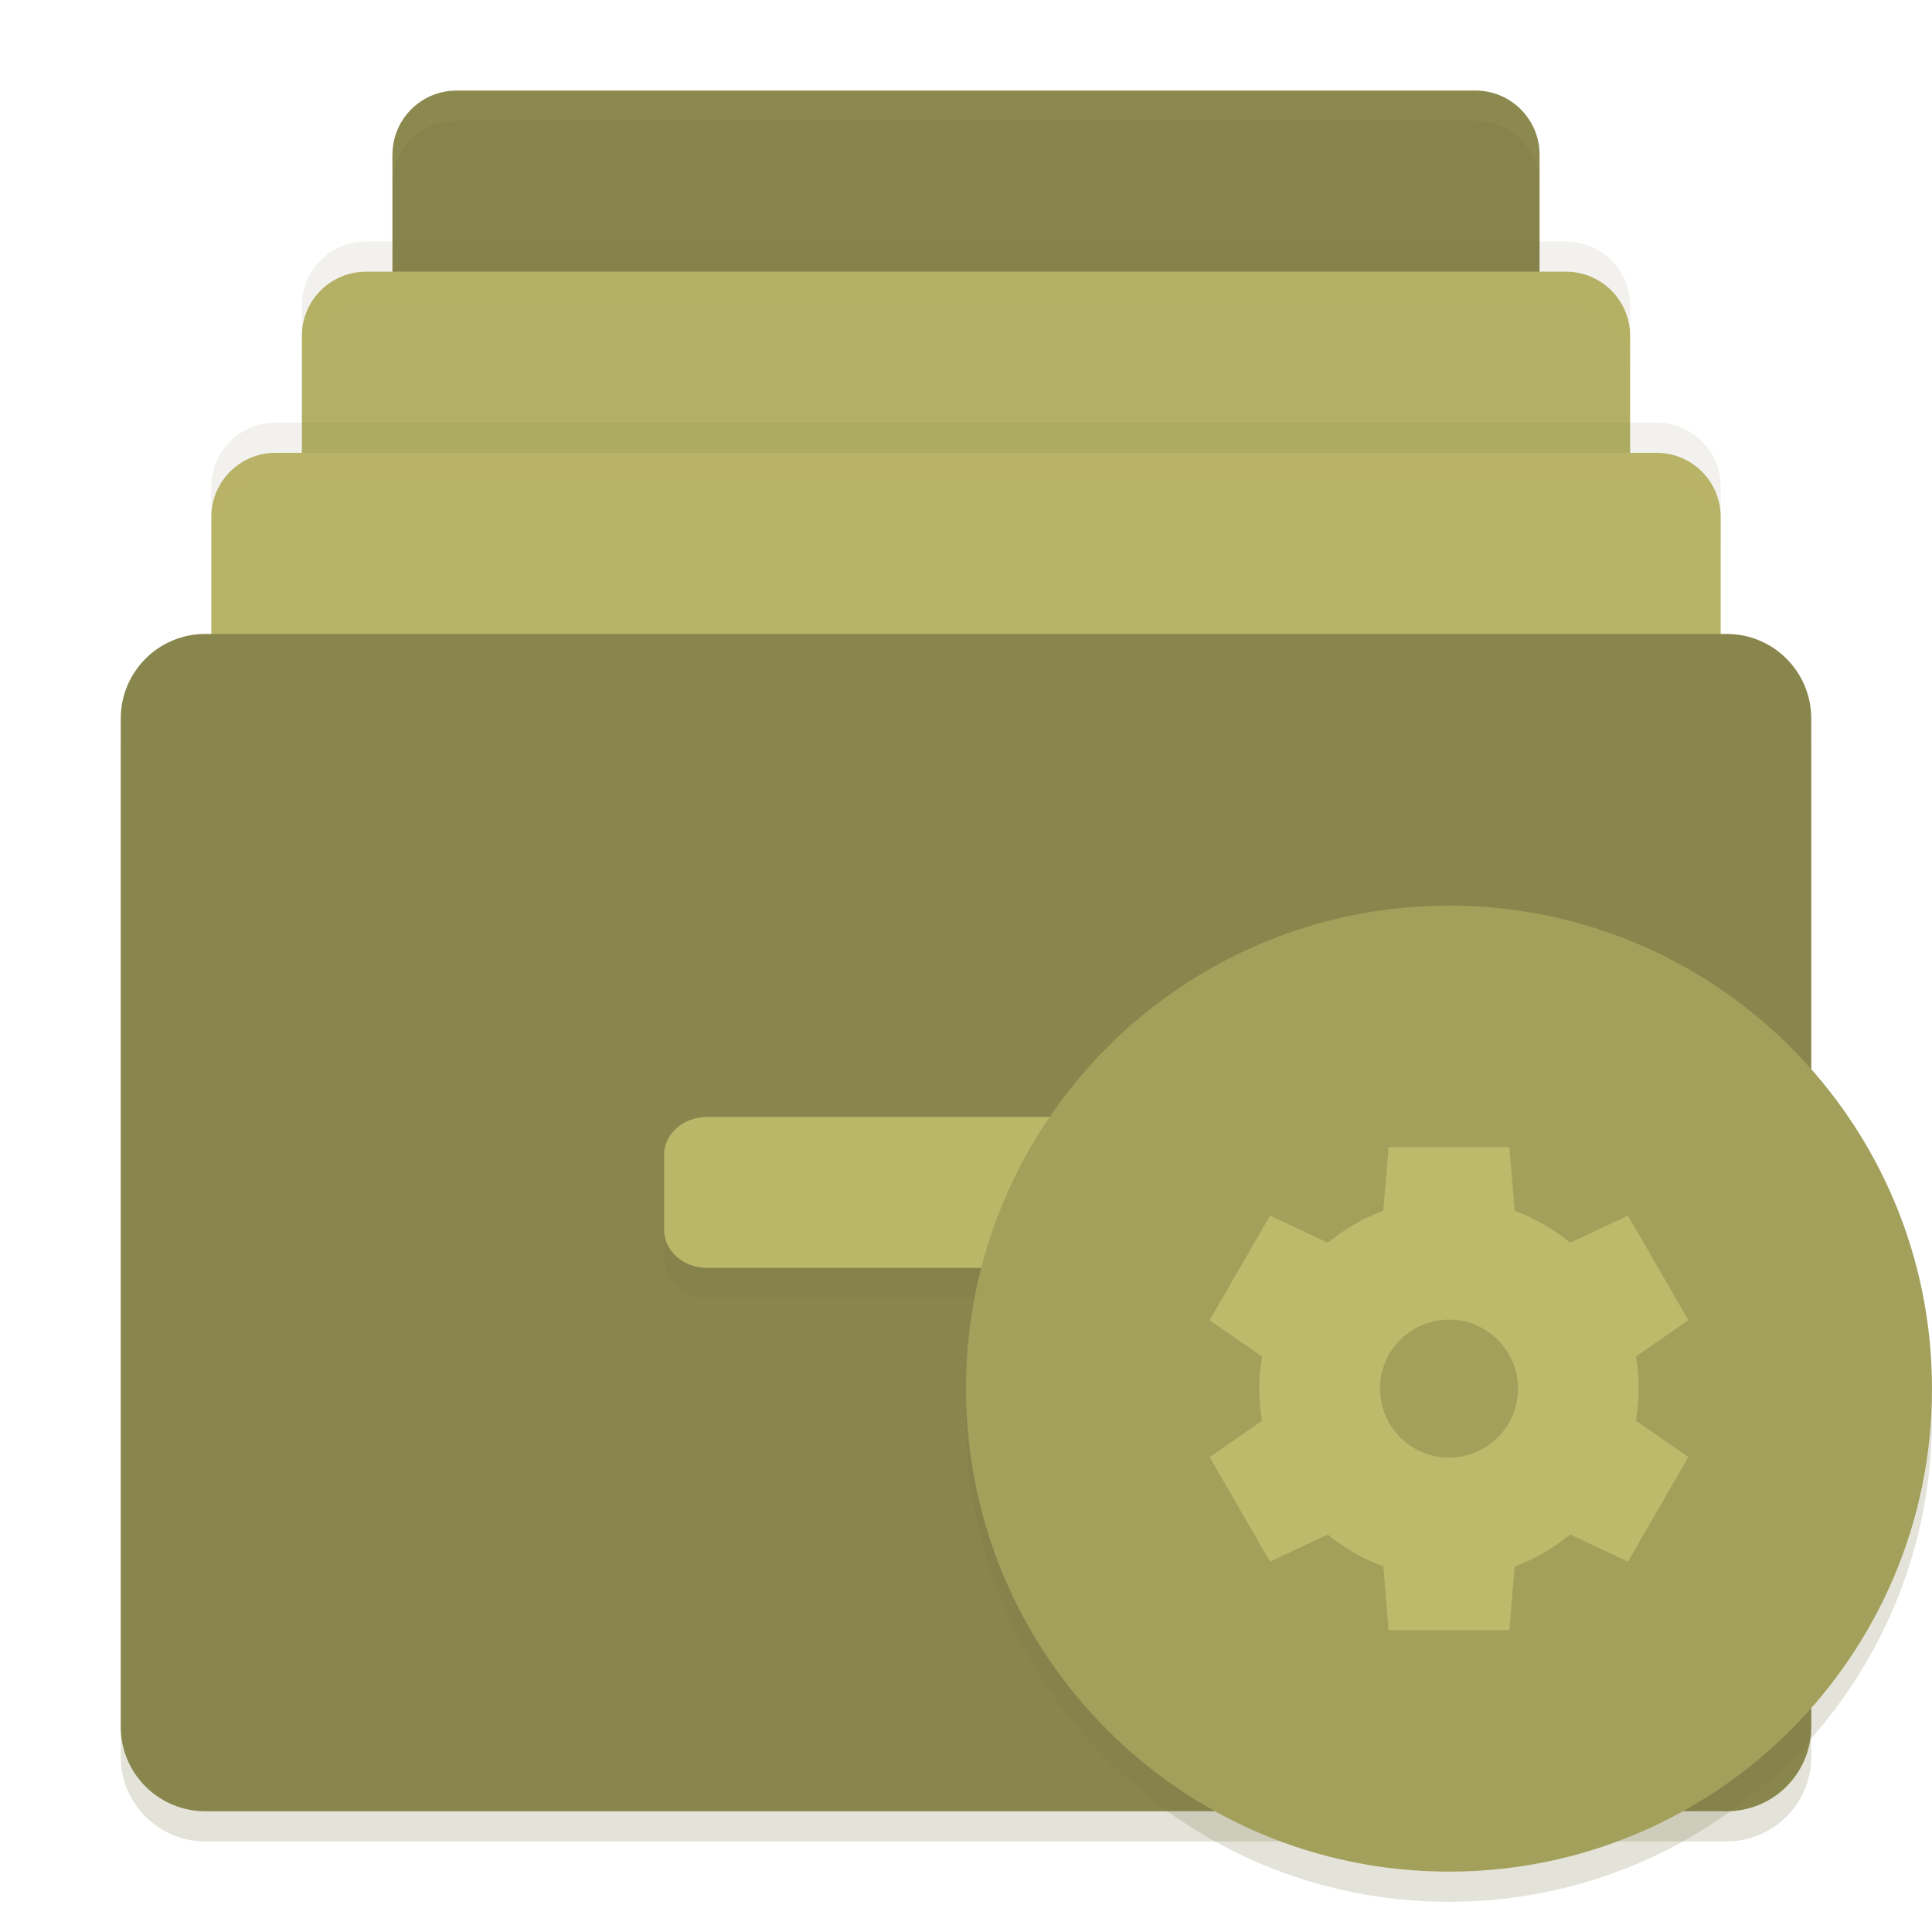
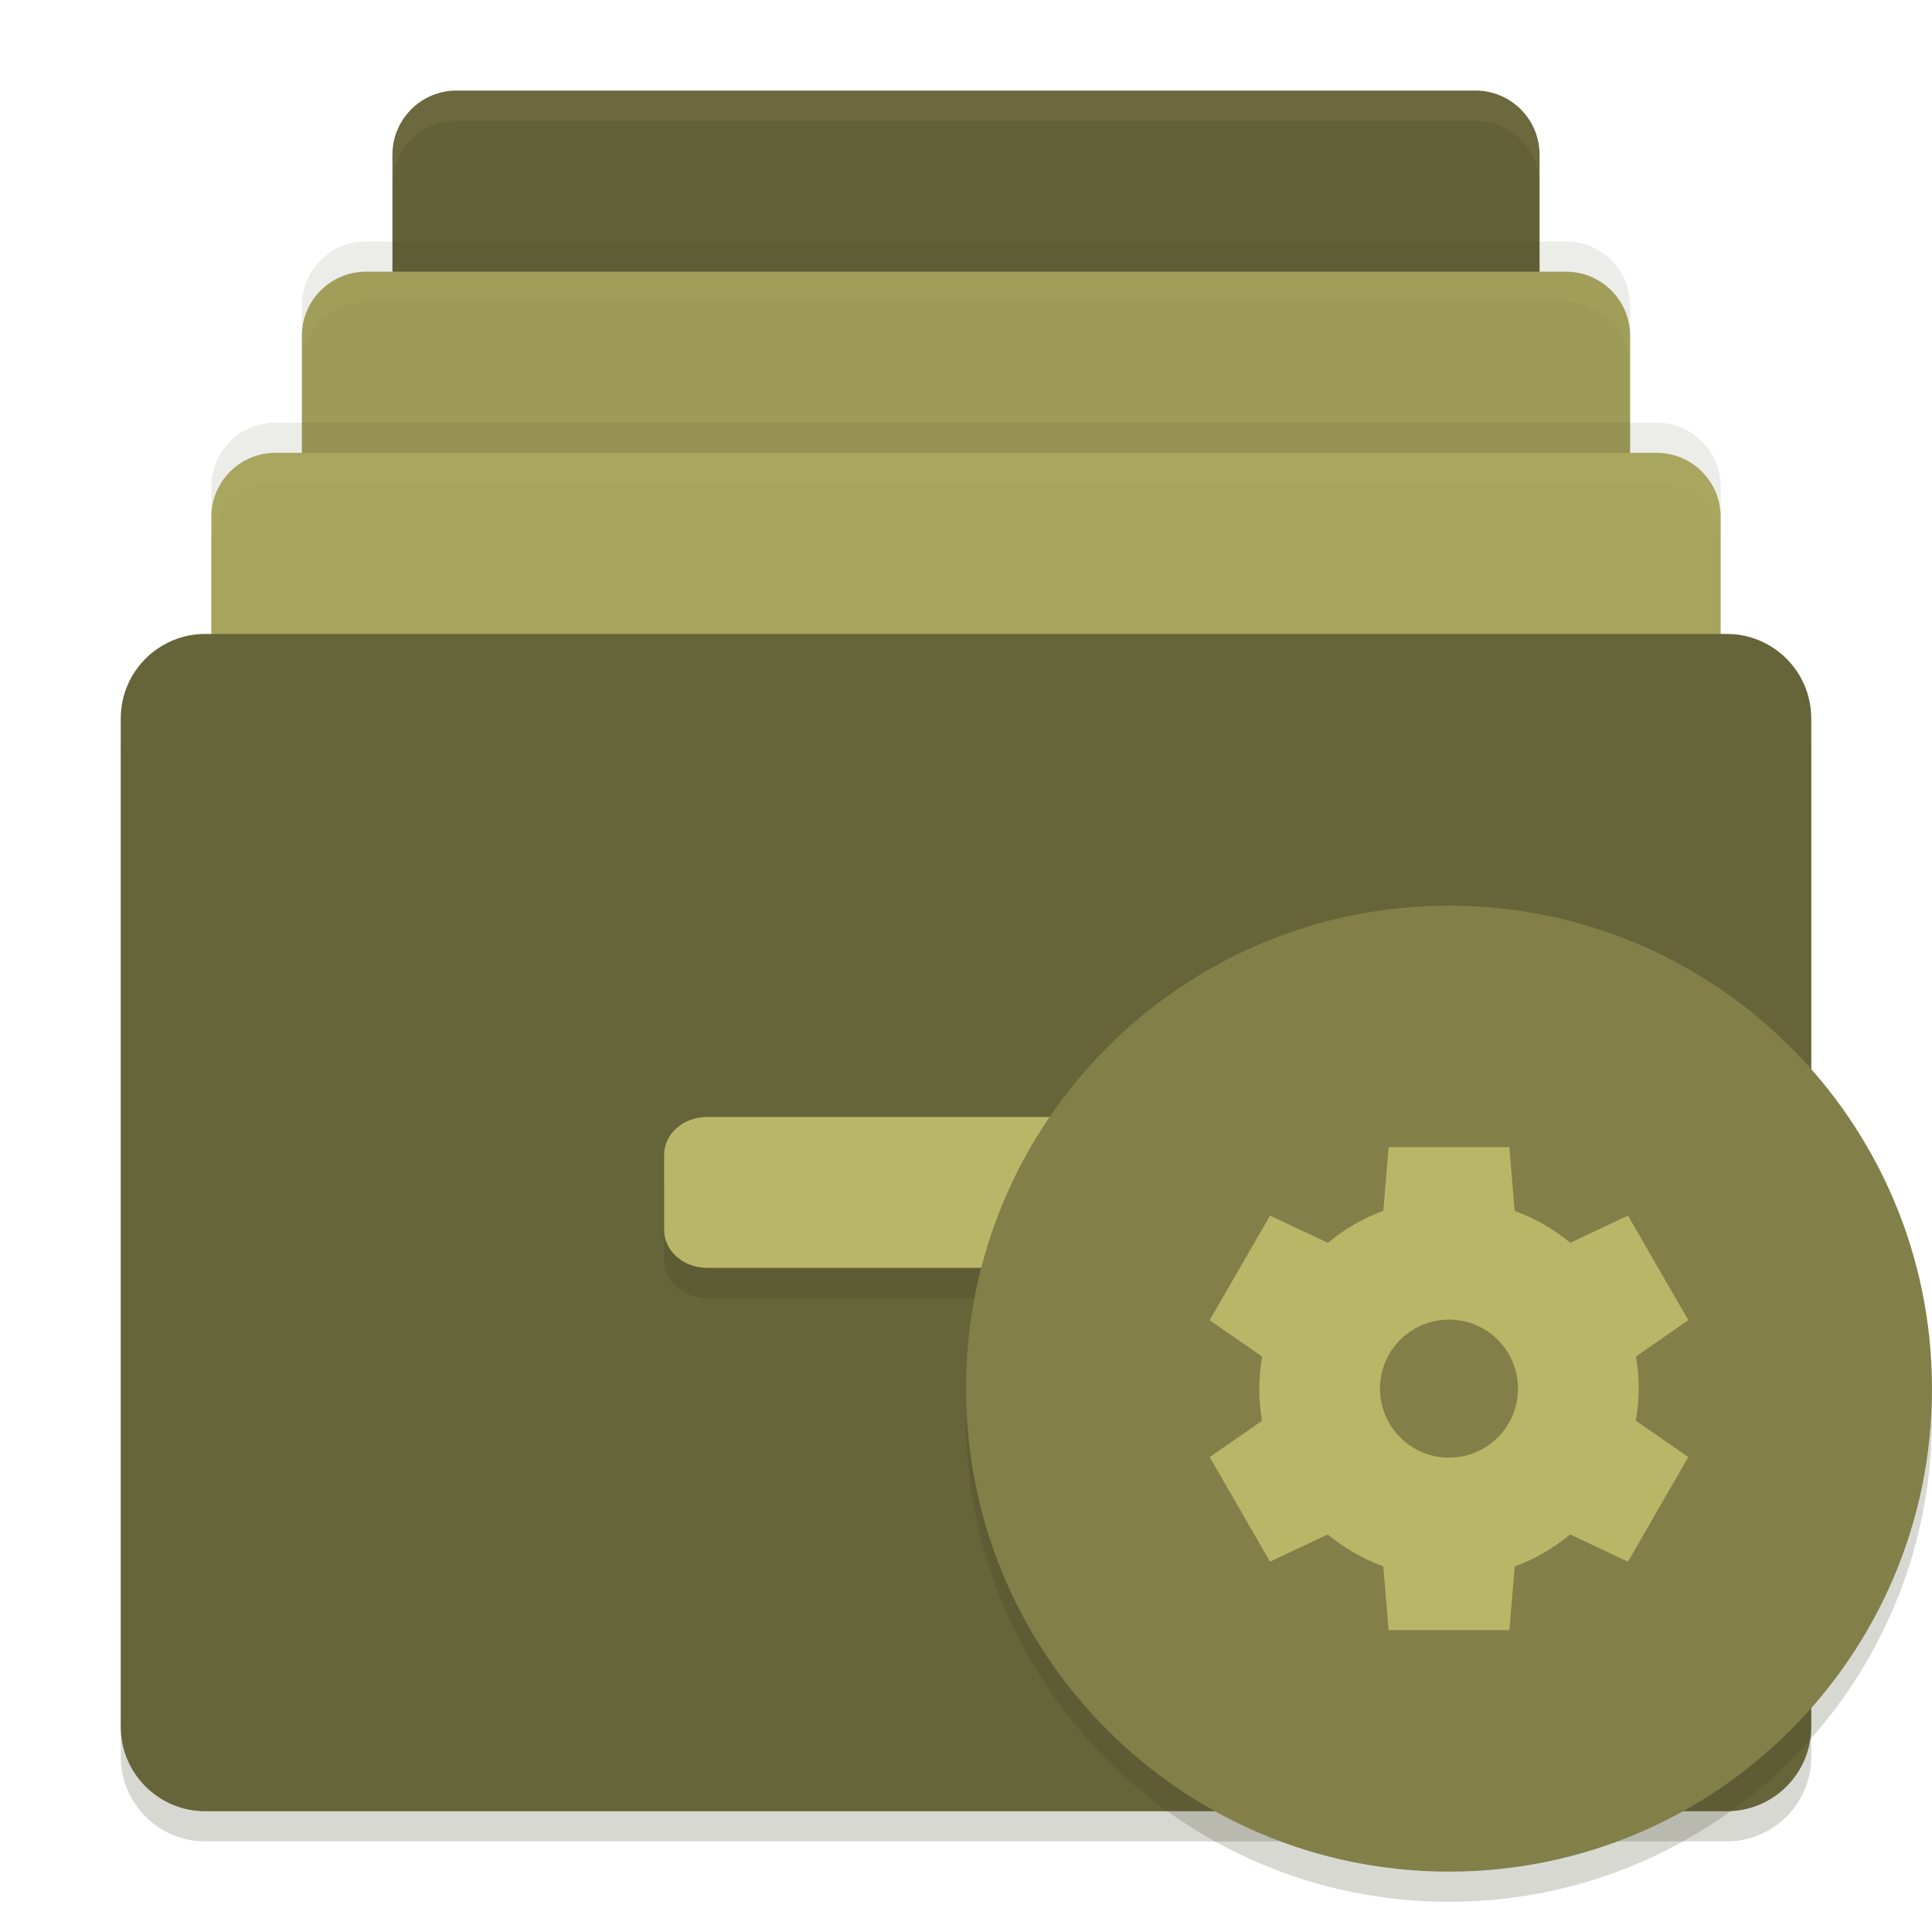
<svg xmlns="http://www.w3.org/2000/svg" width="64" height="64" version="1">
  <g>
-     <rect style="opacity:0.2" width="56" height="39" x="4" y="22" rx="2.8" ry="2.8" fill="#777543" />
-     <rect style="fill:#86844c" width="38" height="34" x="13" y="3" rx="2.125" ry="2.125" />
-     <rect style="fill:#b3b065" width="44" height="34" x="10" y="9" rx="2.125" ry="2.125" />
-     <rect style="fill:#b7b367" width="50" height="34" x="7" y="15" rx="2.125" ry="2.125" />
-     <rect style="fill:#89864d" width="56" height="39" x="4" y="21" rx="2.8" ry="2.8" />
-     <rect style="opacity:0.2" width="20" height="5" x="22" y="38" rx="1.429" ry="1.25" fill="#777543" />
-     <rect style="fill:#bab769" width="20" height="5" x="22" y="37" rx="1.429" ry="1.25" />
-     <path style="opacity:0.1;fill:#beba6b" d="M 15.125,3 C 13.948,3 13,3.948 13,5.125 V 6.125 C 13,4.948 13.948,4 15.125,4 H 48.875 C 50.052,4 51,4.948 51,6.125 V 5.125 C 51,3.948 50.052,3 48.875,3 Z" />
-     <path style="opacity:0.1;fill:#beba6b" d="M 12.125,9 C 10.948,9 10,9.948 10,11.125 V 12.125 C 10,10.948 10.948,10 12.125,10 H 51.875 C 53.052,10 54,10.948 54,12.125 V 11.125 C 54,9.948 53.052,9 51.875,9 Z" />
-     <path style="opacity:0.1;fill:#beba6b" d="M 9.125,15 C 7.948,15 7,15.948 7,17.125 V 18.125 C 7,16.948 7.948,16 9.125,16 H 54.875 C 56.052,16 57,16.948 57,18.125 V 17.125 C 57,15.948 56.052,15 54.875,15 Z" />
-     <path style="opacity:0.1" d="M 12.125,8 C 10.948,8 10,8.948 10,10.125 V 11.125 C 10,9.948 10.948,9 12.125,9 H 51.875 C 53.052,9 54,9.948 54,11.125 V 10.125 C 54,8.948 53.052,8 51.875,8 Z" fill="#777543" />
-     <path style="opacity:0.1" d="M 9.125,14 C 7.948,14 7,14.948 7,16.125 V 17.125 C 7,15.948 7.948,15 9.125,15 H 54.875 C 56.052,15 57,15.948 57,17.125 V 16.125 C 57,14.948 56.052,14 54.875,14 Z" fill="#777543" />
+     <rect style="opacity:0.2" width="56" height="39" x="4" y="22" rx="2.8" ry="2.8" fill="#3e3d23" />
+     <rect style="fill:#636138" width="38" height="34" x="13" y="3" rx="2.125" ry="2.125" />
+     <rect style="fill:#9e9b59" width="44" height="34" x="10" y="9" rx="2.125" ry="2.125" />
+     <rect style="fill:#a7a45e" width="50" height="34" x="7" y="15" rx="2.125" ry="2.125" />
+     <rect style="fill:#666439" width="56" height="39" x="4" y="21" rx="2.8" ry="2.8" />
+     <rect style="opacity:0.2" width="20" height="5" x="22" y="38" rx="1.429" ry="1.25" fill="#3e3d23" />
+     <rect style="fill:#b9b668" width="20" height="5" x="22" y="37" rx="1.429" ry="1.25" />
+     <path style="opacity:0.1;fill:#b9b668" d="M 15.125,3 C 13.948,3 13,3.948 13,5.125 V 6.125 C 13,4.948 13.948,4 15.125,4 H 48.875 C 50.052,4 51,4.948 51,6.125 V 5.125 C 51,3.948 50.052,3 48.875,3 Z" />
+     <path style="opacity:0.1;fill:#b9b668" d="M 12.125,9 C 10.948,9 10,9.948 10,11.125 V 12.125 C 10,10.948 10.948,10 12.125,10 H 51.875 C 53.052,10 54,10.948 54,12.125 V 11.125 C 54,9.948 53.052,9 51.875,9 Z" />
+     <path style="opacity:0.1;fill:#b9b668" d="M 9.125,15 C 7.948,15 7,15.948 7,17.125 V 18.125 C 7,16.948 7.948,16 9.125,16 H 54.875 C 56.052,16 57,16.948 57,18.125 V 17.125 C 57,15.948 56.052,15 54.875,15 Z" />
+     <path style="opacity:0.1" d="M 12.125,8 C 10.948,8 10,8.948 10,10.125 V 11.125 C 10,9.948 10.948,9 12.125,9 H 51.875 C 53.052,9 54,9.948 54,11.125 V 10.125 C 54,8.948 53.052,8 51.875,8 Z" fill="#3e3d23" />
+     <path style="opacity:0.1" d="M 9.125,14 C 7.948,14 7,14.948 7,16.125 V 17.125 C 7,15.948 7.948,15 9.125,15 H 54.875 C 56.052,15 57,15.948 57,17.125 V 16.125 C 57,14.948 56.052,14 54.875,14 Z" fill="#3e3d23" />
  </g>
  <g>
-     <circle style="opacity:0.2" cx="48" cy="47" r="16" fill="#777543" />
-     <circle style="fill:#a3a05c" cx="48" cy="46" r="16" />
-     <path style="fill:#beba6b" d="m 46,38 -0.176,2.107 a 6.286,6.286 0 0 0 -1.837,1.063 l -1.915,-0.902 -2,3.464 1.739,1.208 a 6.286,6.286 0 0 0 -0.096,1.06 6.286,6.286 0 0 0 0.091,1.065 l -1.734,1.203 2,3.464 1.911,-0.9 a 6.286,6.286 0 0 0 1.841,1.056 l 0.176,2.112 4,0 0.176,-2.107 a 6.286,6.286 0 0 0 1.837,-1.063 l 1.915,0.902 2,-3.464 -1.739,-1.208 a 6.286,6.286 0 0 0 0.096,-1.06 6.286,6.286 0 0 0 -0.091,-1.065 l 1.734,-1.203 -2,-3.464 -1.911,0.9 a 6.286,6.286 0 0 0 -1.842,-1.056 l -0.176,-2.112 -4,0 z m 2,5.714 a 2.286,2.286 0 0 1 2.286,2.286 A 2.286,2.286 0 0 1 48,48.286 2.286,2.286 0 0 1 45.714,46 2.286,2.286 0 0 1 48,43.714 Z" />
+     <circle style="opacity:0.2" cx="48" cy="47" r="16" fill="#3e3d23" />
+     <circle style="fill:#827f49" cx="48" cy="46" r="16" />
+     <path style="fill:#b9b668" d="m 46,38 -0.176,2.107 a 6.286,6.286 0 0 0 -1.837,1.063 l -1.915,-0.902 -2,3.464 1.739,1.208 a 6.286,6.286 0 0 0 -0.096,1.06 6.286,6.286 0 0 0 0.091,1.065 l -1.734,1.203 2,3.464 1.911,-0.9 a 6.286,6.286 0 0 0 1.841,1.056 l 0.176,2.112 4,0 0.176,-2.107 a 6.286,6.286 0 0 0 1.837,-1.063 l 1.915,0.902 2,-3.464 -1.739,-1.208 a 6.286,6.286 0 0 0 0.096,-1.06 6.286,6.286 0 0 0 -0.091,-1.065 l 1.734,-1.203 -2,-3.464 -1.911,0.9 a 6.286,6.286 0 0 0 -1.842,-1.056 l -0.176,-2.112 -4,0 z m 2,5.714 a 2.286,2.286 0 0 1 2.286,2.286 A 2.286,2.286 0 0 1 48,48.286 2.286,2.286 0 0 1 45.714,46 2.286,2.286 0 0 1 48,43.714 Z" />
  </g>
</svg>
